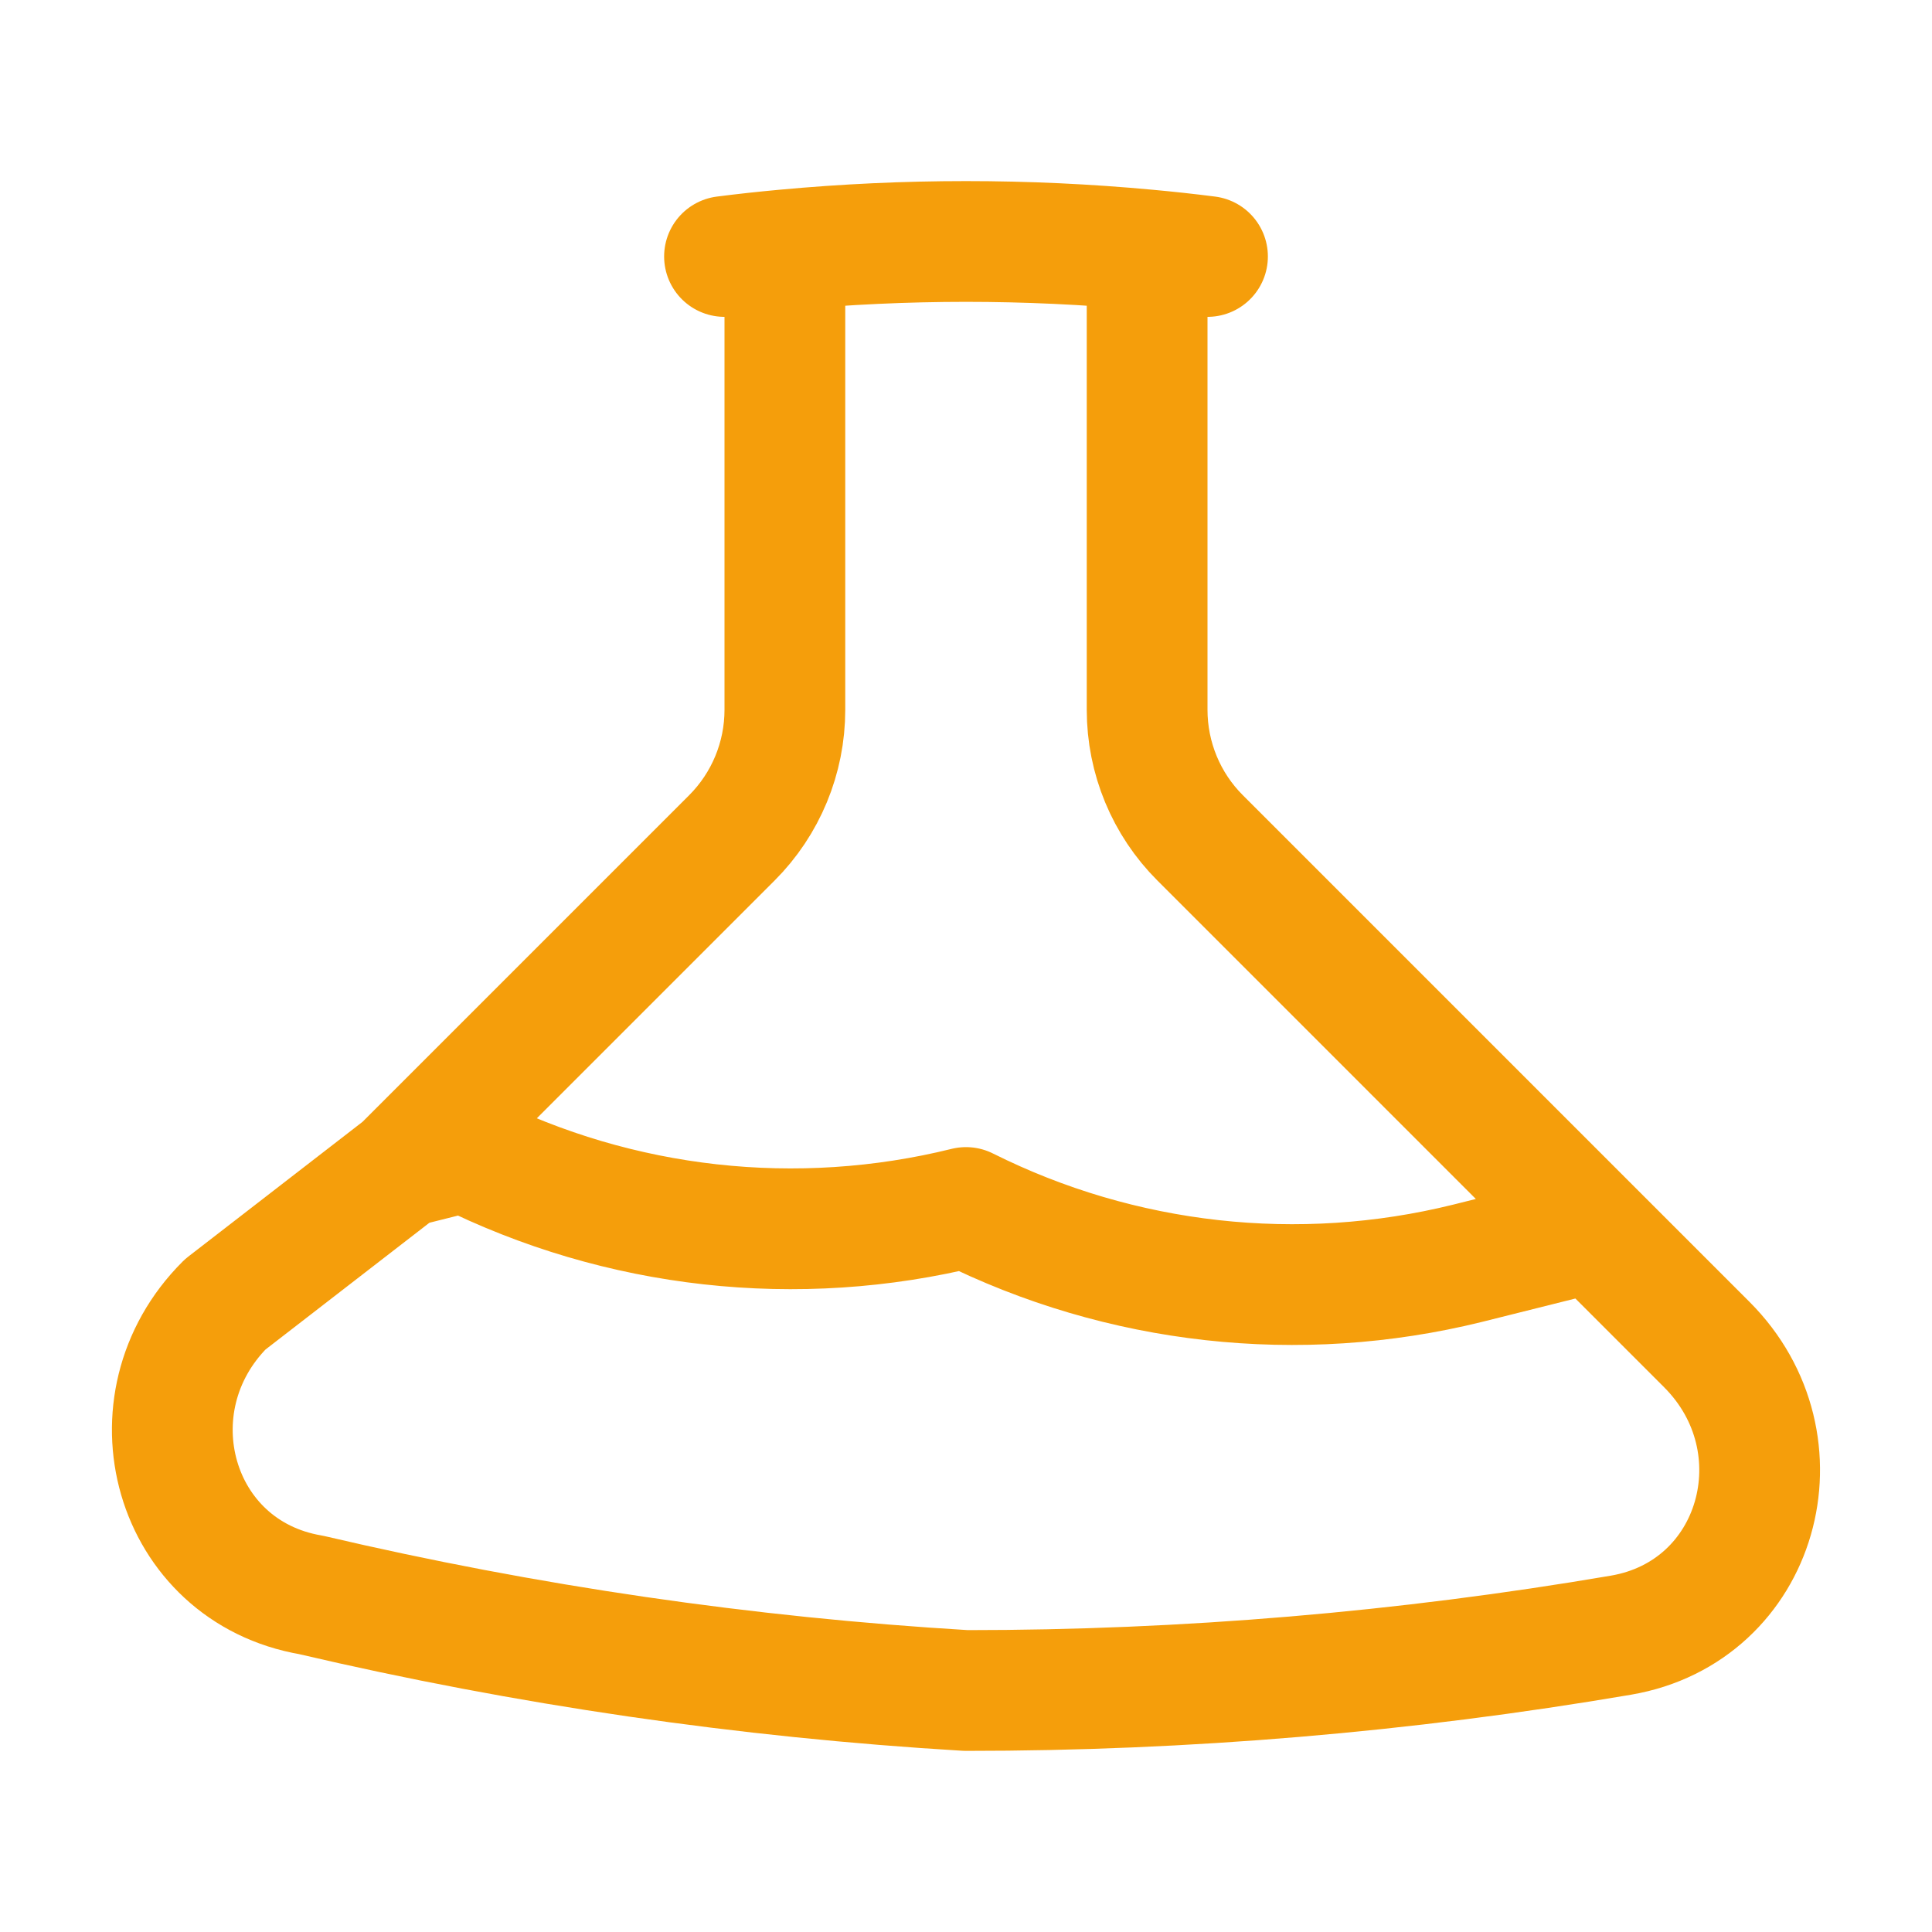
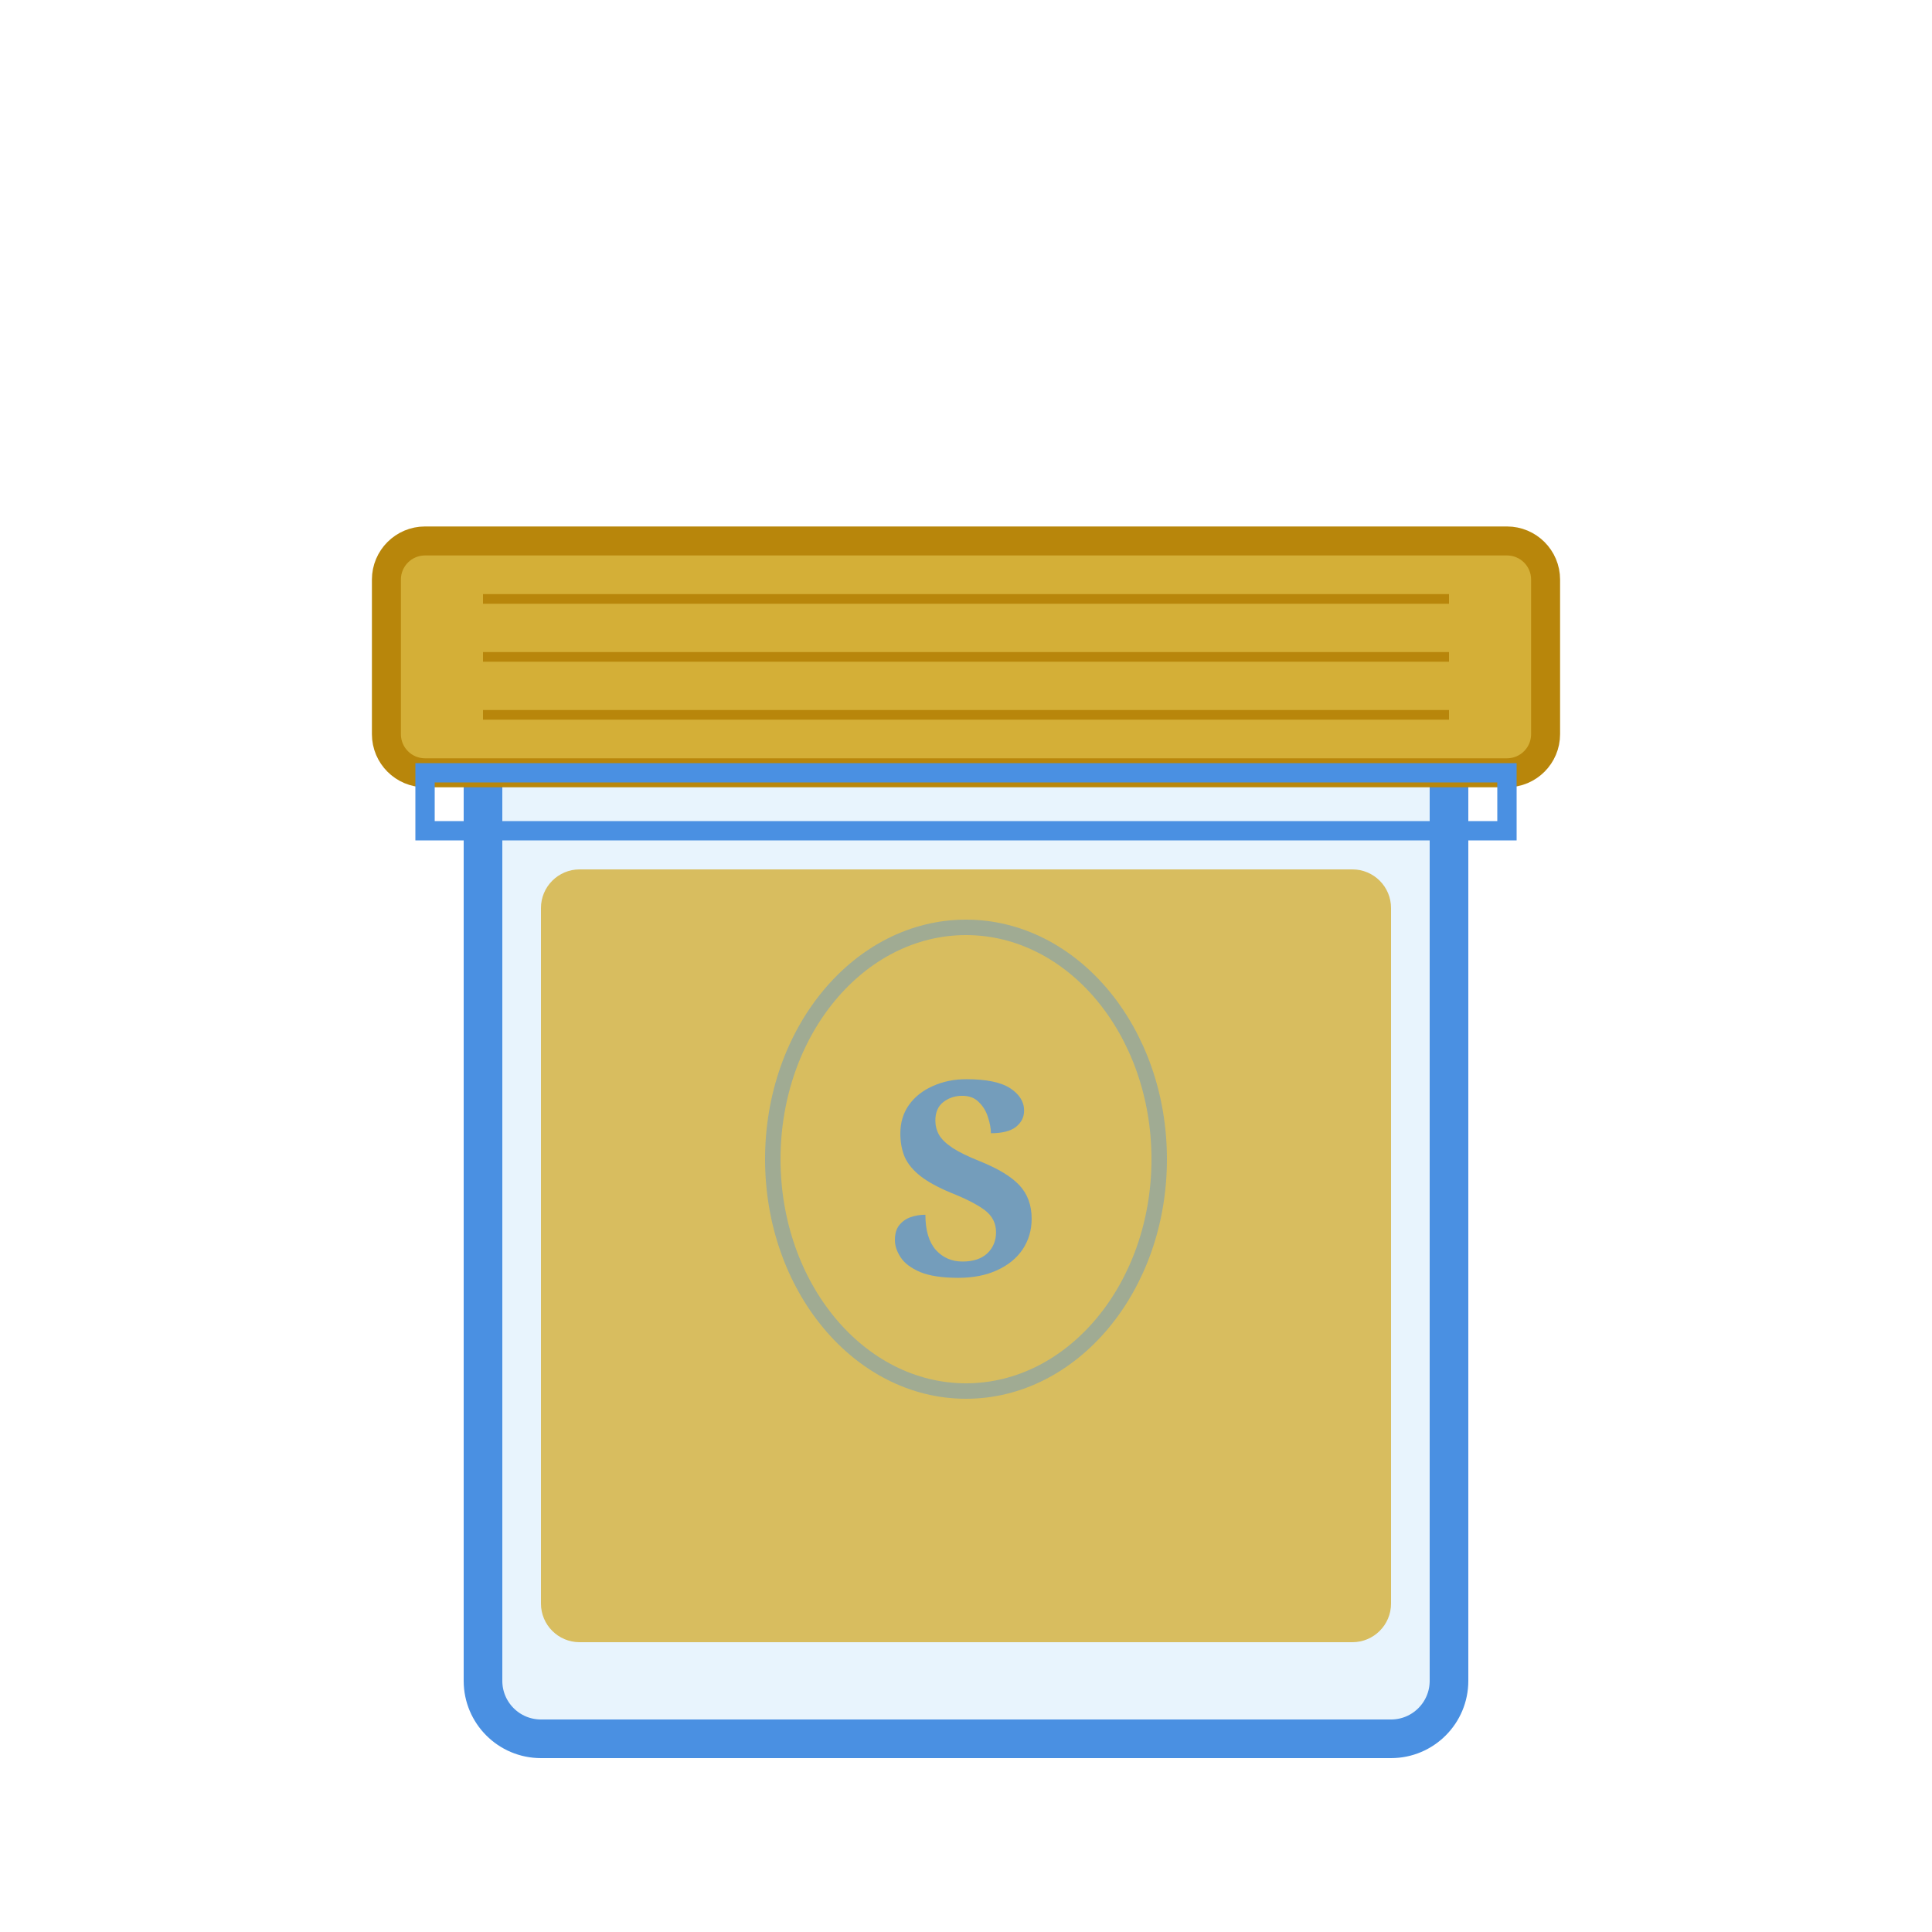
- <svg xmlns="http://www.w3.org/2000/svg" fill="none" viewBox="0 0 24 24" stroke-width="1.5" stroke="#F59E0B">
-   <path stroke-linecap="round" stroke-linejoin="round" d="M9.75 3.104v5.714a2.25 2.25 0 0 1-.659 1.591L5 14.5M9.75 3.104c-.251.023-.501.05-.75.082m.75-.082a24.301 24.301 0 0 1 4.5 0m0 0v5.714c0 .597.237 1.17.659 1.591L19.8 15.3M14.25 3.104c.251.023.501.05.75.082M19.8 15.3l-1.57.393A9.065 9.065 0 0 1 12 15a9.065 9.065 0 0 1-6.23-.693L5 14.5m14.8.8 1.402 1.402c1.232 1.232.65 3.318-1.067 3.611A48.309 48.309 0 0 1 12 21a48.309 48.309 0 0 1-8.135-1.187c-1.717-.293-2.3-2.379-1.067-3.61L5 14.5" />
+ <svg xmlns="http://www.w3.org/2000/svg" viewBox="0 0 100 100">
+   <rect x="25" y="35" width="50" height="55" rx="3" ry="3" fill="#E8F4FD" stroke="#4A90E2" stroke-width="2" />
+   <rect x="20" y="28" width="60" height="12" rx="2" ry="2" fill="#D4AF37" stroke="#B8860B" stroke-width="1.5" />
+   <line x1="25" y1="31" x2="75" y2="31" stroke="#B8860B" stroke-width="0.5" />
+   <line x1="25" y1="34" x2="75" y2="34" stroke="#B8860B" stroke-width="0.5" />
+   <line x1="25" y1="37" x2="75" y2="37" stroke="#B8860B" stroke-width="0.5" />
+   <rect x="22" y="40" width="56" height="3" fill="none" stroke="#4A90E2" stroke-width="1" />
+   <rect x="28" y="45" width="44" height="40" rx="2" ry="2" fill="#D4AF37" opacity="0.8" />
+   <ellipse cx="50" cy="60" rx="10" ry="12" fill="none" stroke="#4A90E2" stroke-width="0.8" opacity="0.4" />
+   <text x="50" y="66" font-family="serif" font-size="14" font-weight="bold" text-anchor="middle" fill="#4A90E2" opacity="0.7">S</text>
</svg>
